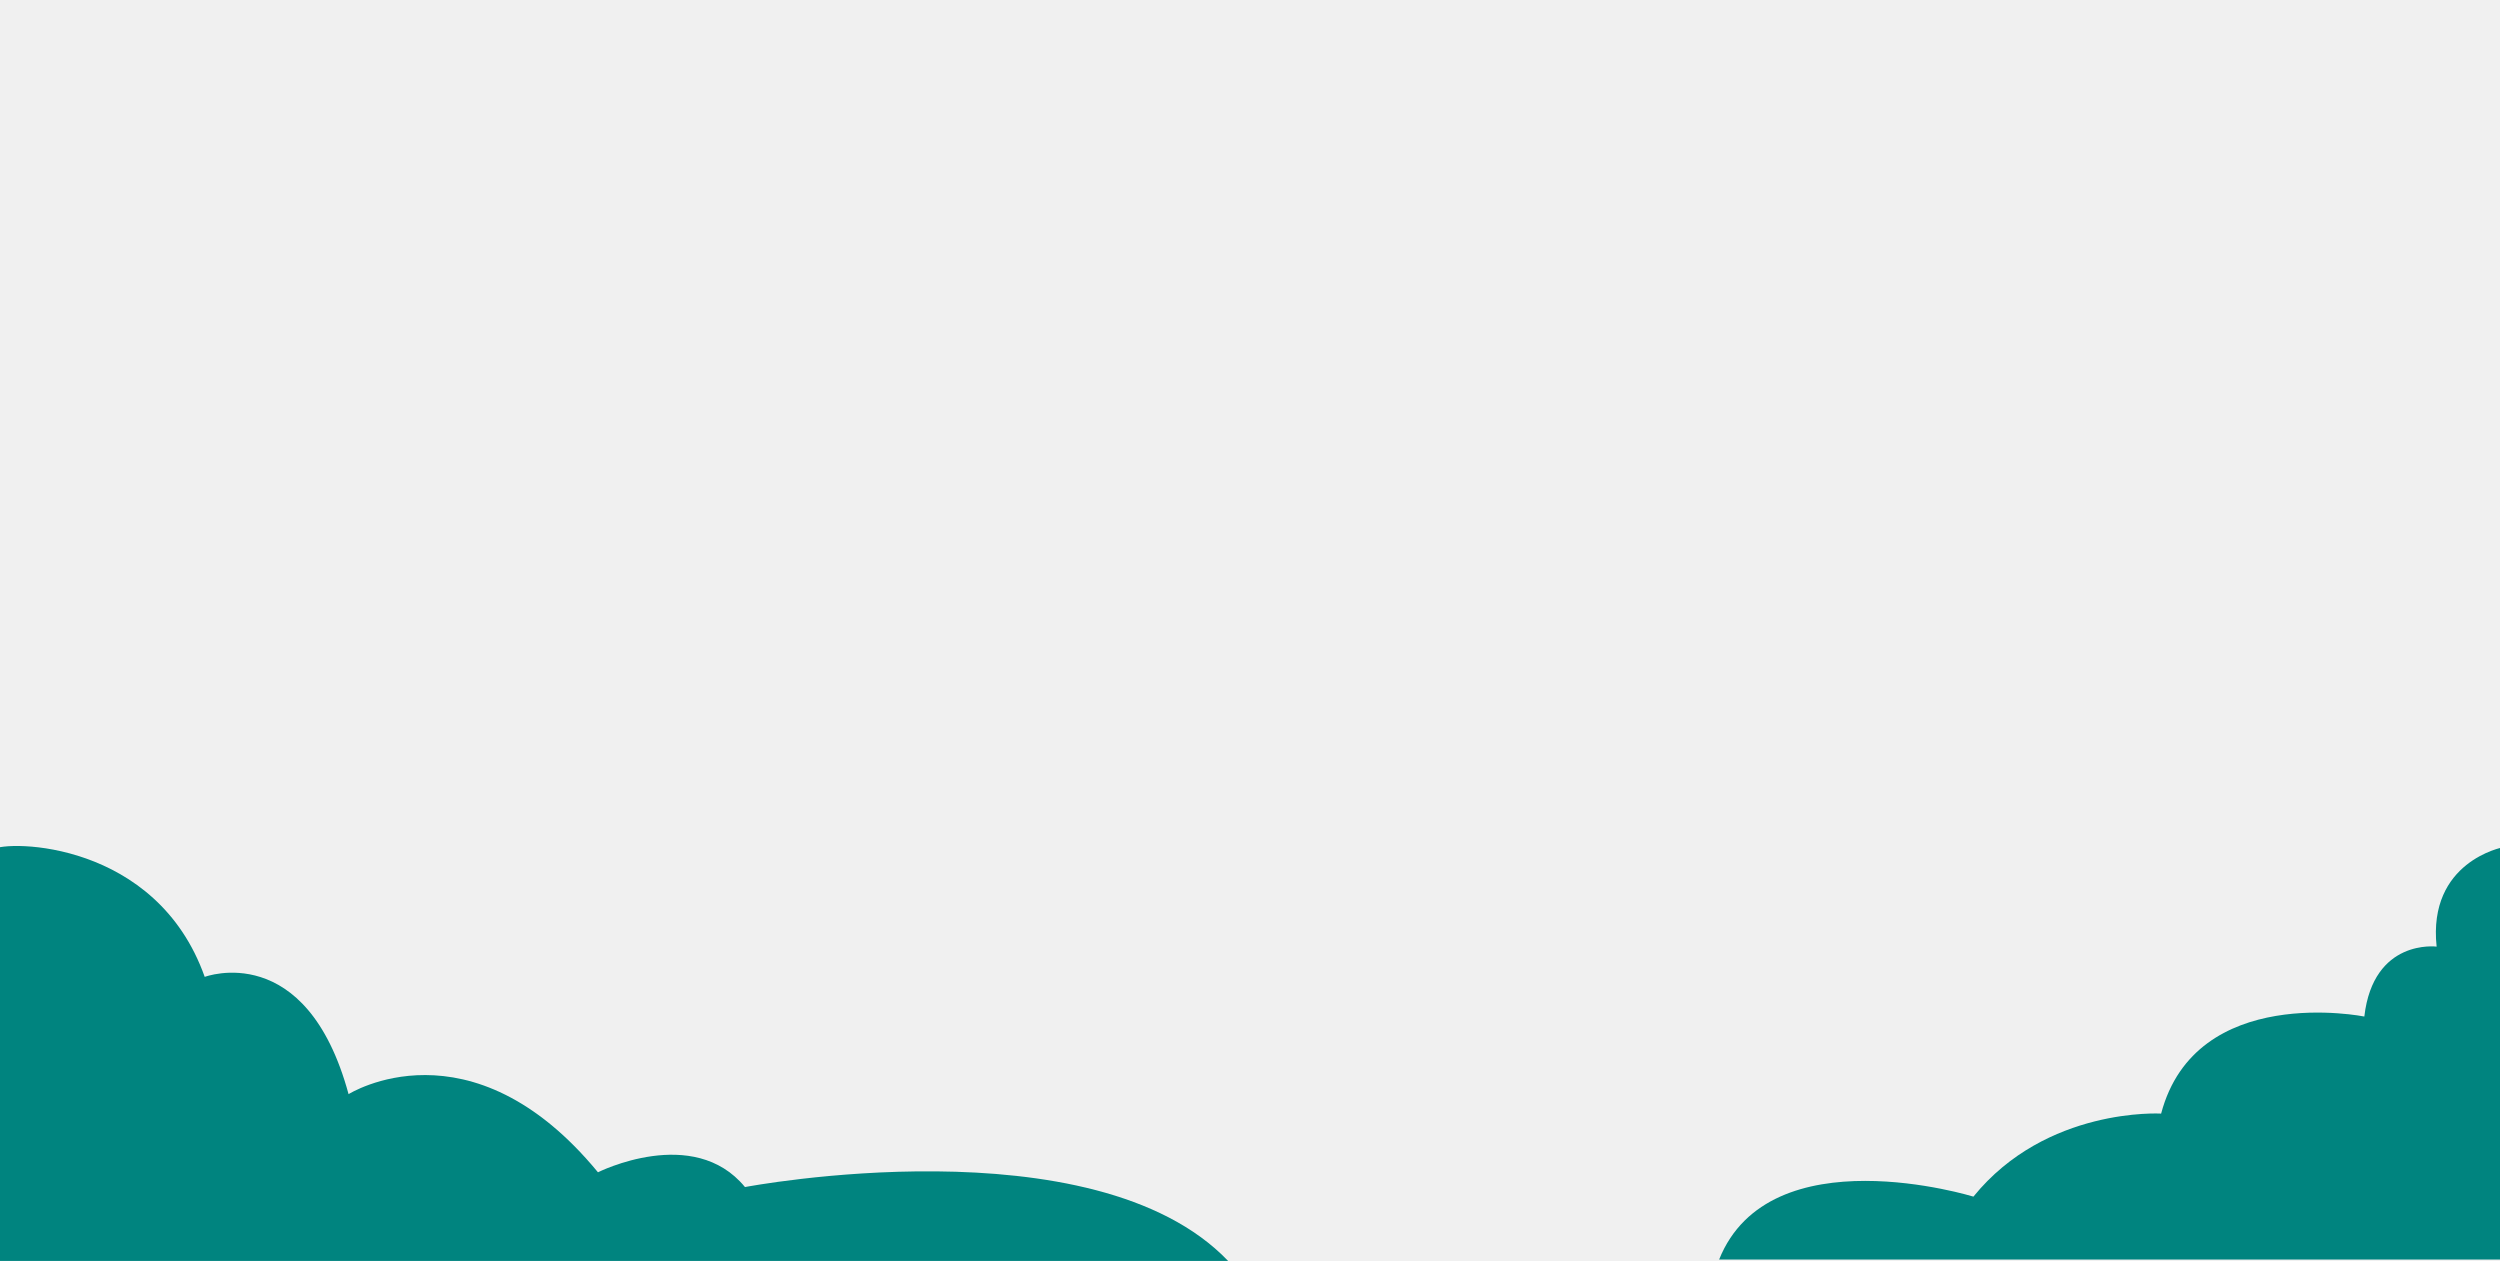
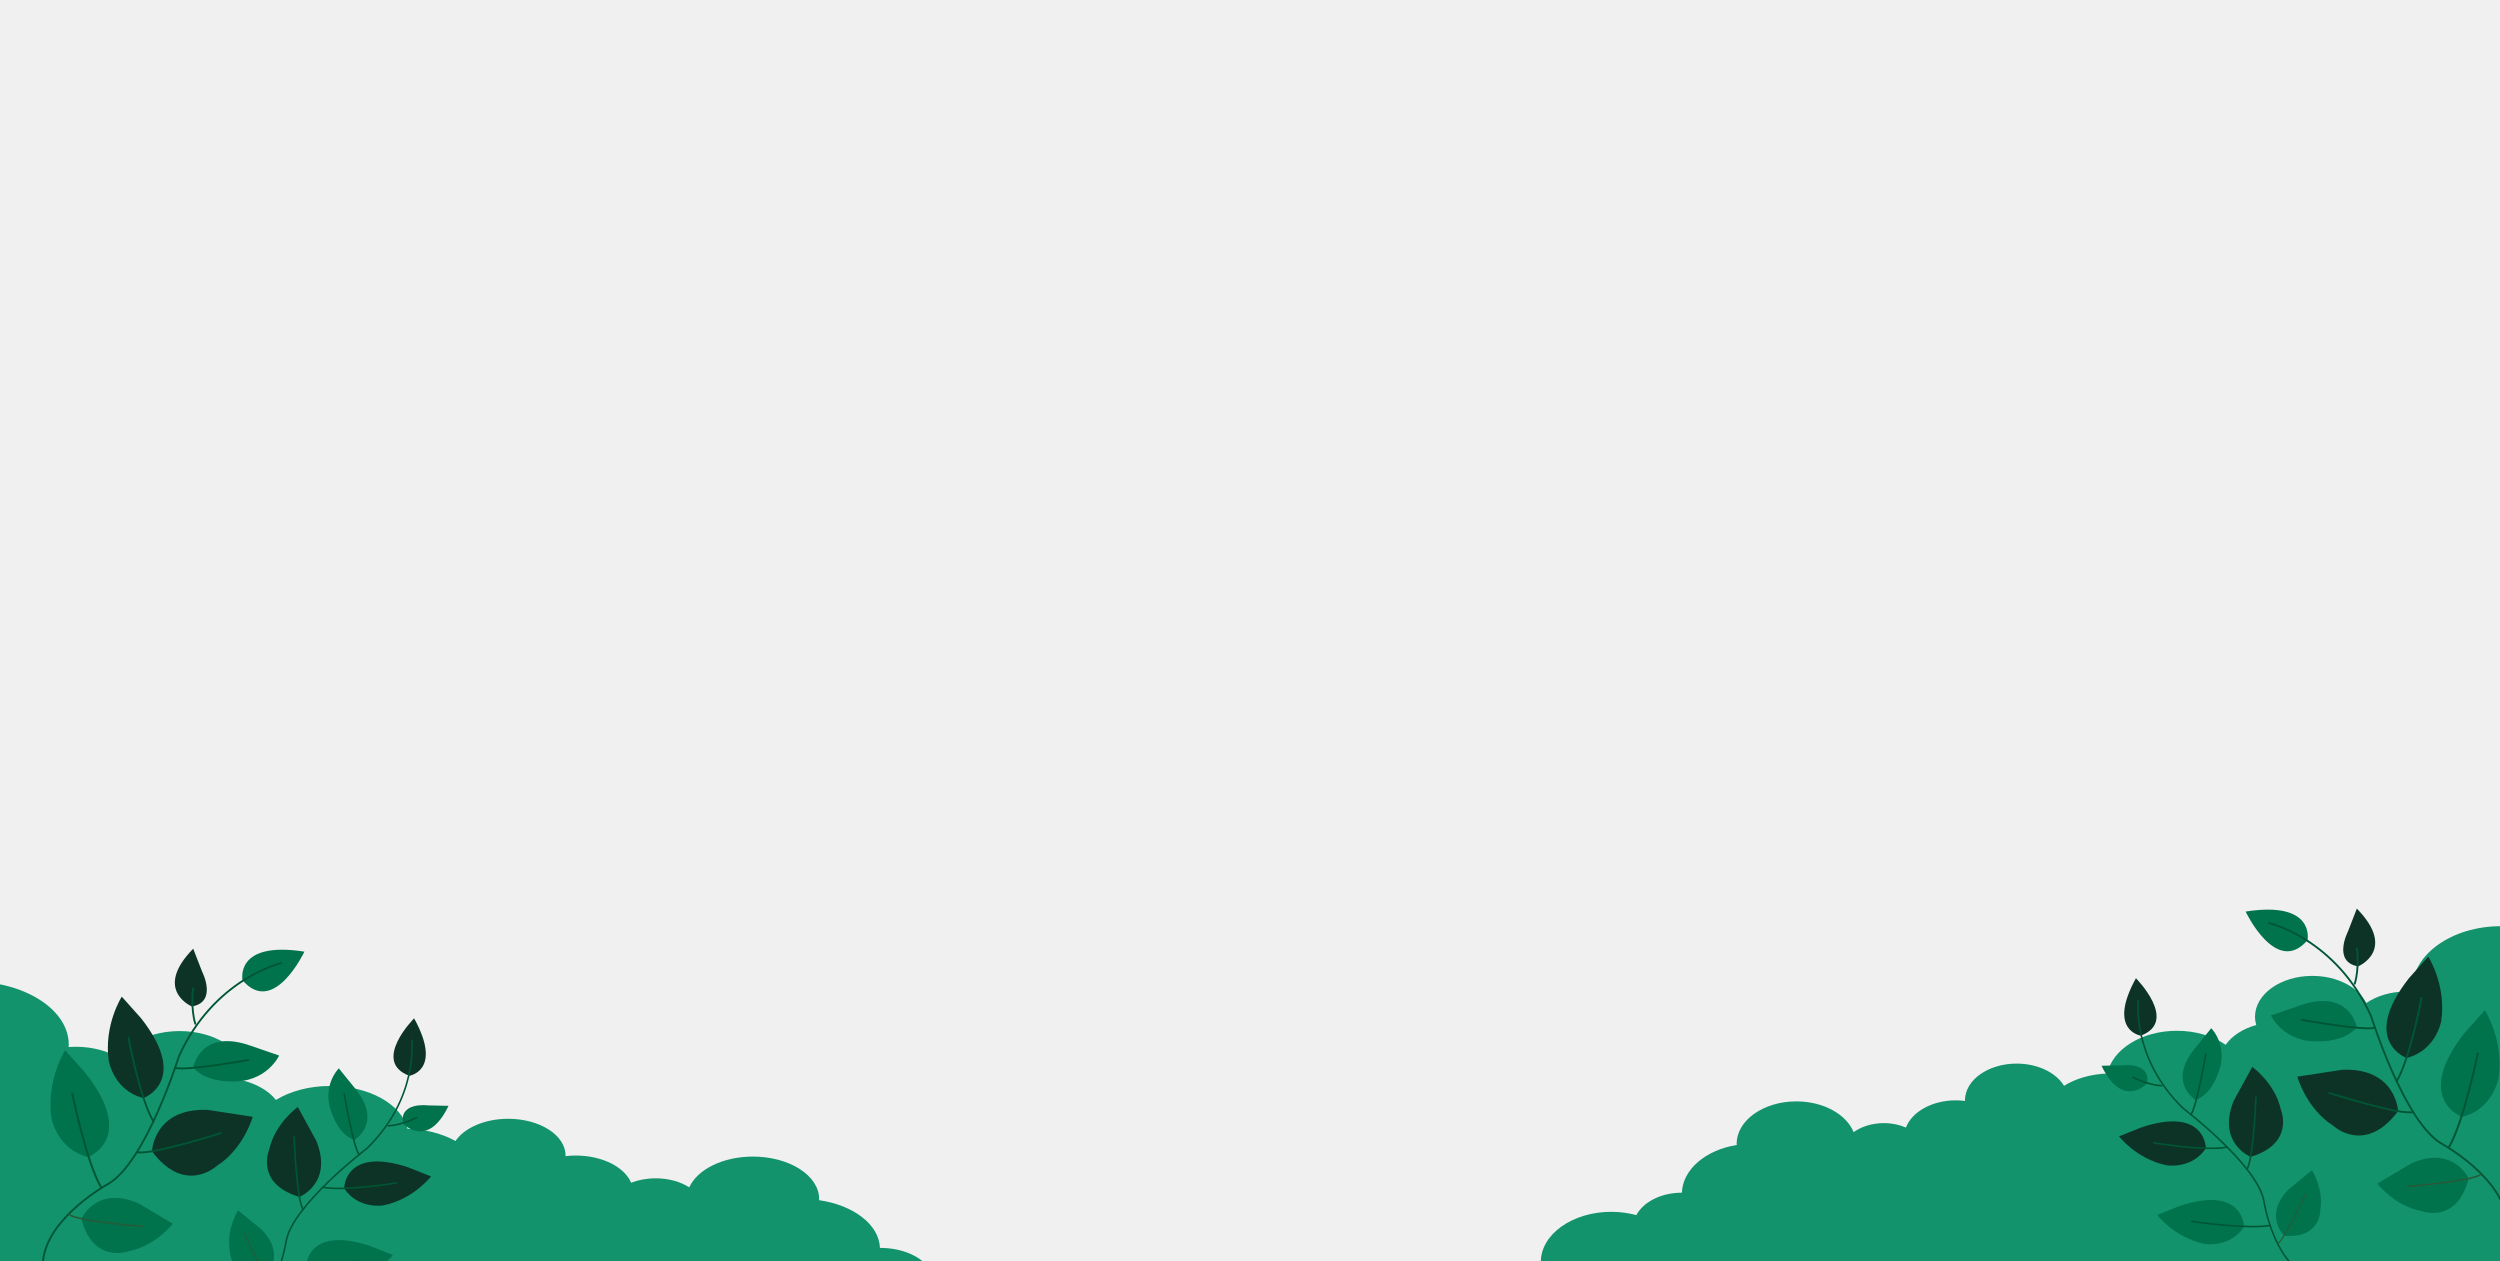
<svg xmlns="http://www.w3.org/2000/svg" version="1.1" id="Capa_1" x="0px" y="0px" viewBox="0 0 5775 2912.3" style="enable-background:new 0 0 5775 2912.3;" xml:space="preserve">
  <style type="text/css">
	.st0{fill:#FEF4F2;}
	.st1{fill:#48AF94;}
	.st2{fill:#51BFA6;}
	.st3{fill:#58CCAA;}
	.st4{fill:#777777;}
	.st5{fill:#FFFFFF;}
	.st6{fill:#732A09;}
	.st7{fill:#D13F3F;}
	.st8{fill:#F35454;}
	.st9{fill:#F05454;}
- 	.st10{fill:#FCEDB1;}
- 	.st11{fill:#EF7B41;}
- 	.st12{fill:#DD6C3A;}
- 	.st13{fill:#56C0EF;}
- 	.st14{fill:#F4E5A6;}
- 	.st15{fill:#A7ECF2;}
- 	.st16{fill:#EFEFEF;}
- 	.st17{fill:#F4E7B0;}
- 	.st18{fill:#EDDFA4;}
- 	.st19{fill:#00847F;}
+ 	.st10{display:none;}
+ 	.st11{display:inline;}
+ 	.st12{fill:#FCEDB1;}
+ 	.st13{fill:#EF7B41;}
+ 	.st14{fill:#DD6C3A;}
+ 	.st15{fill:#56C0EF;}
+ 	.st16{fill:#F4E5A6;}
+ 	.st17{fill:#A7ECF2;}
+ 	.st18{fill:#EFEFEF;}
+ 	.st19{fill:#F4E7B0;}
+ 	.st20{fill:#EDDFA4;}
+ 	.st21{fill:#00847F;}
+ 	.st22{display:inline;fill:#00847F;}
+ 	.st23{opacity:0.2;}
+ 	.st24{fill:#C45727;}
+ 	.st25{display:inline;fill:#FFFFFF;}
+ 	.st26{display:inline;fill:#732A09;}
+ 	.st27{display:inline;fill:#D13F3F;}
+ 	.st28{display:inline;fill:#F35454;}
+ 	.st29{fill:#12936C;}
+ 	.st30{fill:#00734D;}
+ 	.st31{fill:#0C3325;}
+ 	.st32{fill:none;stroke:#005534;stroke-width:4.352;stroke-linecap:round;stroke-linejoin:round;stroke-miterlimit:10;}
+ 	.st33{fill:none;stroke:#005534;stroke-width:4.581;stroke-linecap:round;stroke-linejoin:round;stroke-miterlimit:10;}
+ 	.st34{fill:none;stroke:#255B3A;stroke-width:3.742;stroke-linecap:round;stroke-linejoin:round;stroke-miterlimit:10;}
+ 	.st35{fill:none;stroke:#005534;stroke-width:3.679;stroke-linecap:round;stroke-linejoin:round;stroke-miterlimit:10;}
+ 	.st36{fill:none;stroke:#255B3A;stroke-width:2.908;stroke-linecap:round;stroke-linejoin:round;stroke-miterlimit:10;}
</style>
+   <g class="st10">
+     <path class="st22" d="M5781.6,1957.3c0,0-173.9,32.6-153,229.4c0,0-146.1-19.1-167,161.5c0,0-389.2-78.4-469.4,224.2   c0,0-265.2-15.8-433.6,191.8c0,0-470.8-145.3-587.4,145.3h1810.4V1957.3z" />
+     <path class="st22" d="M-17.3,1962.3c34.4-22,378.4-20.6,490.2,294.3c0,0,234.5-88.7,332.3,270.9c0,0,281.2-177.8,576.1,180.5   c0,0,220.5-110.9,339.6,34.1c0,0,805.9-153.5,1116,170.6H-17.3V1962.3z" />
+   </g>
  <g>
-     <path class="st19" d="M5781.6,1957.3c0,0-173.9,32.6-153,229.4c0,0-146.1-19.1-167,161.5c0,0-389.2-78.4-469.4,224.2   c0,0-265.2-15.8-433.6,191.8c0,0-470.8-145.3-587.4,145.3h1810.4V1957.3z" />
-     <path class="st19" d="M-17.3,1962.3c34.4-22,378.4-20.6,490.2,294.3c0,0,234.5-88.7,332.3,270.9c0,0,281.2-177.8,576.1,180.5   c0,0,220.5-110.9,339.6,34.1c0,0,805.9-153.5,1116,170.6H-17.3V1962.3z" />
+     <path class="st29" d="M3559.3,2915.2c0-64,72.9-115.9,162.8-115.9c20.4,0,39.8,2.8,57.8,7.6c16.1-30.2,57-51.8,105.1-51.8   c0.1,0,0.1,0,0.2,0c1.8-54,55.3-98.8,126.7-110.2c0-0.9-0.2-1.8-0.2-2.7c0-54.1,61.7-98,137.8-98c62.9,0,115.9,30.1,132.4,71.1   c17.8-12.9,42.6-20.9,70-20.9c18.6,0,36,3.8,50.8,10.2c13.7-36.1,59.9-62.8,115.1-62.8c7.3,0,14.4,0.5,21.4,1.4   c0-0.5-0.1-1-0.1-1.4c0-46.9,53.4-84.9,119.3-84.9c49.1,0,91.2,21.1,109.5,51.3c27-16.7,61.7-27.1,99.9-28.3   c11.7-55.9,79.1-98.8,160.9-98.8c43.7,0,83.4,12.3,112.6,32.3c14.7-20.8,39.9-37.2,70.6-45.6c-1.8-6.2-2.8-12.7-2.8-19.3   c0-52,59.3-94.2,132.4-94.2c57.5,0,106.4,26.2,124.6,62.7c23.8-16.3,56.1-26.5,91.8-26.5c4.9,0,9.7,0.2,14.4,0.6   c-0.1-1.9-0.2-3.8-0.2-5.8c0-80.5,91.7-145.8,204.9-145.8c113.1,0,204.9,65.3,204.9,145.8v745.6l-2417.5,9.1l-0.5-97.9l0.1-0.1   C3561,2933.3,3559.3,2924.4,3559.3,2915.2z" />
+     <path class="st29" d="M2394.7,3042.7c0-64-81-115.9-180.9-115.9c-22.6,0-44.2,2.8-64.2,7.6c-17.8-30.2-63.3-51.8-116.7-51.8   c-0.1,0-0.1,0-0.2,0c-2-54-61.4-98.8-140.7-110.2c0-0.9,0.2-1.8,0.2-2.7c0-54.1-68.5-98-153-98c-69.9,0-128.7,30.1-147,71.1   c-19.8-12.9-47.3-20.9-77.8-20.9c-20.7,0-40,3.8-56.5,10.2c-15.2-36.1-66.6-62.8-127.8-62.8c-8.1,0-16,0.5-23.8,1.4   c0-0.5,0.1-1,0.1-1.4c0-46.9-59.3-84.9-132.5-84.9c-54.5,0-101.3,21.1-121.7,51.3c-30-16.7-68.6-27.1-111-28.3   c-13-55.9-87.9-98.8-178.7-98.8c-48.6,0-92.6,12.3-125.1,32.3c-16.3-20.8-44.3-37.2-78.5-45.6c2-6.2,3.1-12.7,3.1-19.3   c0-52-65.8-94.2-147-94.2c-63.9,0-118.1,26.2-138.4,62.7c-26.4-16.3-62.4-26.5-102-26.5c-5.4,0-10.7,0.2-16,0.6   c0.1-1.9,0.2-3.8,0.2-5.8c0-80.5-101.9-145.8-227.6-145.8c-125.7,0-227.6,65.3-227.6,145.8v745.6l2685.5,9.1l0.6-97.9l-0.1-0.1   C2392.8,3060.8,2394.7,3051.9,2394.7,3042.7z" />
+     <g>
+       <g>
+         <path class="st30" d="M5330.4,2171.7c0,0,18.8-91.4-143-66C5187.4,2105.7,5258.3,2256.3,5330.4,2171.7z" />
+         <path class="st31" d="M5447.4,2232.3c0,0,90.5-37.8-3.1-133.4l-20.7,53.2C5423.6,2152.1,5387.6,2222.2,5447.4,2232.3z" />
+         <path class="st30" d="M5444.3,2372.8c0,0-16.7-91.8-134.7-49.1l-63.8,22c0,0,29.2,64.2,113.6,59.8     C5359.4,2405.4,5416.9,2406.9,5444.3,2372.8z" />
+         <path class="st31" d="M5559.1,2443.9c0,0-107.9-39.4,5.5-184.2l44.7-50c0,0,41.9,65.3,30.1,148.3     C5639.4,2358,5627.9,2426.8,5559.1,2443.9z" />
+         <path class="st31" d="M5539.5,2566.8c0,0-3.8-100.2-128.4-95.7l-104.3,16c0,0,20.7,73.8,82.4,112.9     C5389.1,2600,5462.7,2669.6,5539.5,2566.8z" />
+         <path class="st32" d="M5241.2,2132.3c0,0,154.8,35.1,236.2,215.5c0,0,76,243.5,162.7,294.1c0,0,142,77.2,151.2,179.3" />
+         <path class="st32" d="M5444.7,2190.7c0,0,5.7,46-5.2,81.6" />
+         <path class="st32" d="M5317.2,2355.9c0,0,144.2,25.9,169,18.1" />
+         <path class="st32" d="M5593.6,2304.7c0,0-24.9,137-57.3,193.1" />
+         <path class="st32" d="M5380.3,2524.7c0,0,163.5,52.2,194.2,44.1" />
+         <path class="st30" d="M5687.2,2580.1c0,0-113.5-41.5,5.8-193.9l47.1-52.6c0,0,44.1,68.8,31.7,156.1     C5771.8,2489.7,5759.7,2562.2,5687.2,2580.1z" />
+         <path class="st30" d="M5702.7,2722.5c0,0-35.3-78.6-133.2-34.8l-78,46.4c0,0,40.3,52.2,102.1,63.4     C5593.6,2797.5,5674.7,2829.3,5702.7,2722.5z" />
+         <path class="st33" d="M5723.6,2433.6c0,0-31.9,156.4-66,215.5" />
+         <path class="st34" d="M5562.3,2740.3c0,0,147.1-11.2,169-27.5" />
+       </g>
+       <g>
+         <path class="st31" d="M4945.2,2392.3c0,0-78-11.4-11.2-132.6C4934,2259.7,5033.3,2359.5,4945.2,2392.3z" />
+         <path class="st30" d="M4959.6,2502.8c0,0-56.1,61-105.1-40.9l48.3-1.1C4902.8,2460.8,4968.9,2452.4,4959.6,2502.8z" />
+         <path class="st30" d="M5072.2,2540.8c0,0-68.2-39.7-0.2-121.2l35.9-44.4c0,0,42.6,41.7,14.8,107.5     C5122.6,2482.8,5107.2,2528.9,5072.2,2540.8z" />
+         <path class="st31" d="M5095.6,2652.6c0,0-0.2-97.1-148-48.7L4895,2625c0,0,39.8,52.1,109.2,66.7     C5004.2,2691.6,5062.2,2702.3,5095.6,2652.6z" />
+         <path class="st31" d="M5198.9,2672.4c0,0-78.5-31.9-39-129.6l42.8-78.3c0,0,52.7,37.7,65.9,98     C5268.6,2562.5,5302.8,2641,5198.9,2672.4z" />
+         <path class="st35" d="M4939.6,2310.2c0,0-16.7,133.1,103.1,249.8c0,0,171.6,130.6,186.8,214.1c0,0,20.4,135.1,98.9,171.8" />
+         <path class="st35" d="M4927.3,2488.7c0,0,34.9,17.8,66.3,19.4" />
+         <path class="st35" d="M5095.4,2435c0,0-21,122.1-34.3,139.5" />
+         <path class="st35" d="M4975,2639.9c0,0,116,19.7,169.9,10.1" />
+         <path class="st35" d="M5211.3,2533.8c0,0-5.7,144.9-20.9,167.1" />
+         <path class="st30" d="M5183.7,2834.2c0,0-0.2-97.1-148-48.7l-52.6,21.1c0,0,39.8,52.1,109.2,66.7     C5092.3,2873.3,5150.3,2883.9,5183.7,2834.2z" />
+         <path class="st30" d="M5276.2,2854.5c0,0-48.1-46.6,9.9-106.6l54.6-44.7c0,0,27.4,43.3,19.2,91.4     C5359.9,2794.6,5361.6,2862.3,5276.2,2854.5z" />
+         <path class="st35" d="M5063.2,2821.5c0,0,126.8,18.8,180.7,9.2" />
+         <path class="st36" d="M5326.4,2756.6c0,0-47.1,104.5-64.9,116.2" />
+       </g>
+     </g>
+     <g>
+       <g>
+         <path class="st30" d="M560.2,2264.3c0,0-18.8-91.4,143-66C703.2,2198.3,632.3,2349,560.2,2264.3z" />
+         <path class="st31" d="M443.2,2324.9c0,0-90.5-37.8,3.1-133.4l20.7,53.2C467,2244.7,503,2314.8,443.2,2324.9z" />
+         <path class="st30" d="M446.3,2465.4c0,0,16.7-91.8,134.7-49.1l63.8,22c0,0-29.2,64.2-113.6,59.8     C531.2,2498.1,473.7,2499.6,446.3,2465.4z" />
+         <path class="st31" d="M331.5,2536.5c0,0,107.9-39.4-5.5-184.2l-44.7-50c0,0-41.9,65.3-30.1,148.3     C251.2,2450.6,262.7,2519.5,331.5,2536.5z" />
+         <path class="st31" d="M351.1,2659.5c0,0,3.8-100.2,128.4-95.7l104.3,16c0,0-20.7,73.8-82.4,112.9     C501.5,2692.6,427.9,2762.3,351.1,2659.5z" />
+         <path class="st32" d="M649.4,2224.9c0,0-154.8,35.1-236.2,215.5c0,0-76,243.5-162.7,294.1c0,0-142,77.2-151.2,179.3" />
+         <path class="st32" d="M445.9,2283.3c0,0-5.7,46,5.2,81.6" />
+         <path class="st32" d="M573.4,2448.6c0,0-144.2,25.9-169,18.1" />
+         <path class="st32" d="M296.9,2397.3c0,0,24.9,137,57.3,193.1" />
+         <path class="st32" d="M510.3,2617.3c0,0-163.5,52.2-194.2,44.1" />
+         <path class="st30" d="M203.4,2672.7c0,0,113.5-41.5-5.8-193.9l-47.1-52.6c0,0-44.1,68.8-31.7,156.1     C118.8,2582.4,130.9,2654.8,203.4,2672.7z" />
+         <path class="st30" d="M187.9,2815.2c0,0,35.3-78.6,133.2-34.8l78,46.4c0,0-40.3,52.2-102.1,63.4     C297,2890.1,215.9,2921.9,187.9,2815.2z" />
+         <path class="st33" d="M167,2526.2c0,0,31.9,156.4,66,215.5" />
+         <path class="st34" d="M328.3,2832.9c0,0-147.1-11.2-169-27.5" />
+       </g>
+       <g>
+         <path class="st31" d="M945.4,2485c0,0,78-11.4,11.2-132.6C956.6,2352.3,857.3,2452.1,945.4,2485z" />
+         <path class="st30" d="M931,2595.4c0,0,56.1,61,105.1-40.9l-48.3-1.1C987.8,2553.4,921.7,2545,931,2595.4z" />
+         <path class="st30" d="M818.4,2633.5c0,0,68.2-39.7,0.2-121.2l-35.9-44.4c0,0-42.6,41.7-14.8,107.5     C768,2575.4,783.4,2621.5,818.4,2633.5z" />
+         <path class="st31" d="M795,2745.2c0,0,0.2-97.1,148-48.7l52.6,21.1c0,0-39.8,52.1-109.2,66.7C886.4,2784.3,828.4,2795,795,2745.2     z" />
+         <path class="st31" d="M691.7,2765c0,0,78.5-31.9,39-129.6l-42.8-78.3c0,0-52.7,37.7-65.9,98C622,2655.2,587.8,2733.7,691.7,2765z     " />
+         <path class="st35" d="M951,2402.8c0,0,16.7,133.1-103.1,249.8c0,0-171.6,130.6-186.8,214.1c0,0-20.4,135.1-98.9,171.8" />
+         <path class="st35" d="M963.2,2581.3c0,0-34.9,17.8-66.3,19.4" />
+         <path class="st35" d="M795.2,2527.7c0,0,21,122.1,34.3,139.5" />
+         <path class="st35" d="M915.6,2732.5c0,0-116,19.7-169.9,10.1" />
+         <path class="st35" d="M679.3,2626.5c0,0,5.7,144.9,20.9,167.1" />
+         <path class="st30" d="M706.9,2926.8c0,0,0.2-97.1,148-48.7l52.6,21.1c0,0-39.8,52.1-109.2,66.7     C798.3,2965.9,740.3,2976.6,706.9,2926.8z" />
+         <path class="st30" d="M614.4,2947.1c0,0,48.1-46.6-9.9-106.6l-54.6-44.7c0,0-27.4,43.3-19.2,91.4     C530.7,2887.2,529,2954.9,614.4,2947.1z" />
+         <path class="st35" d="M827.4,2914.1c0,0-126.8,18.8-180.7,9.2" />
+         <path class="st36" d="M564.2,2849.2c0,0,47.1,104.5,64.9,116.2" />
+       </g>
+     </g>
  </g>
</svg>
